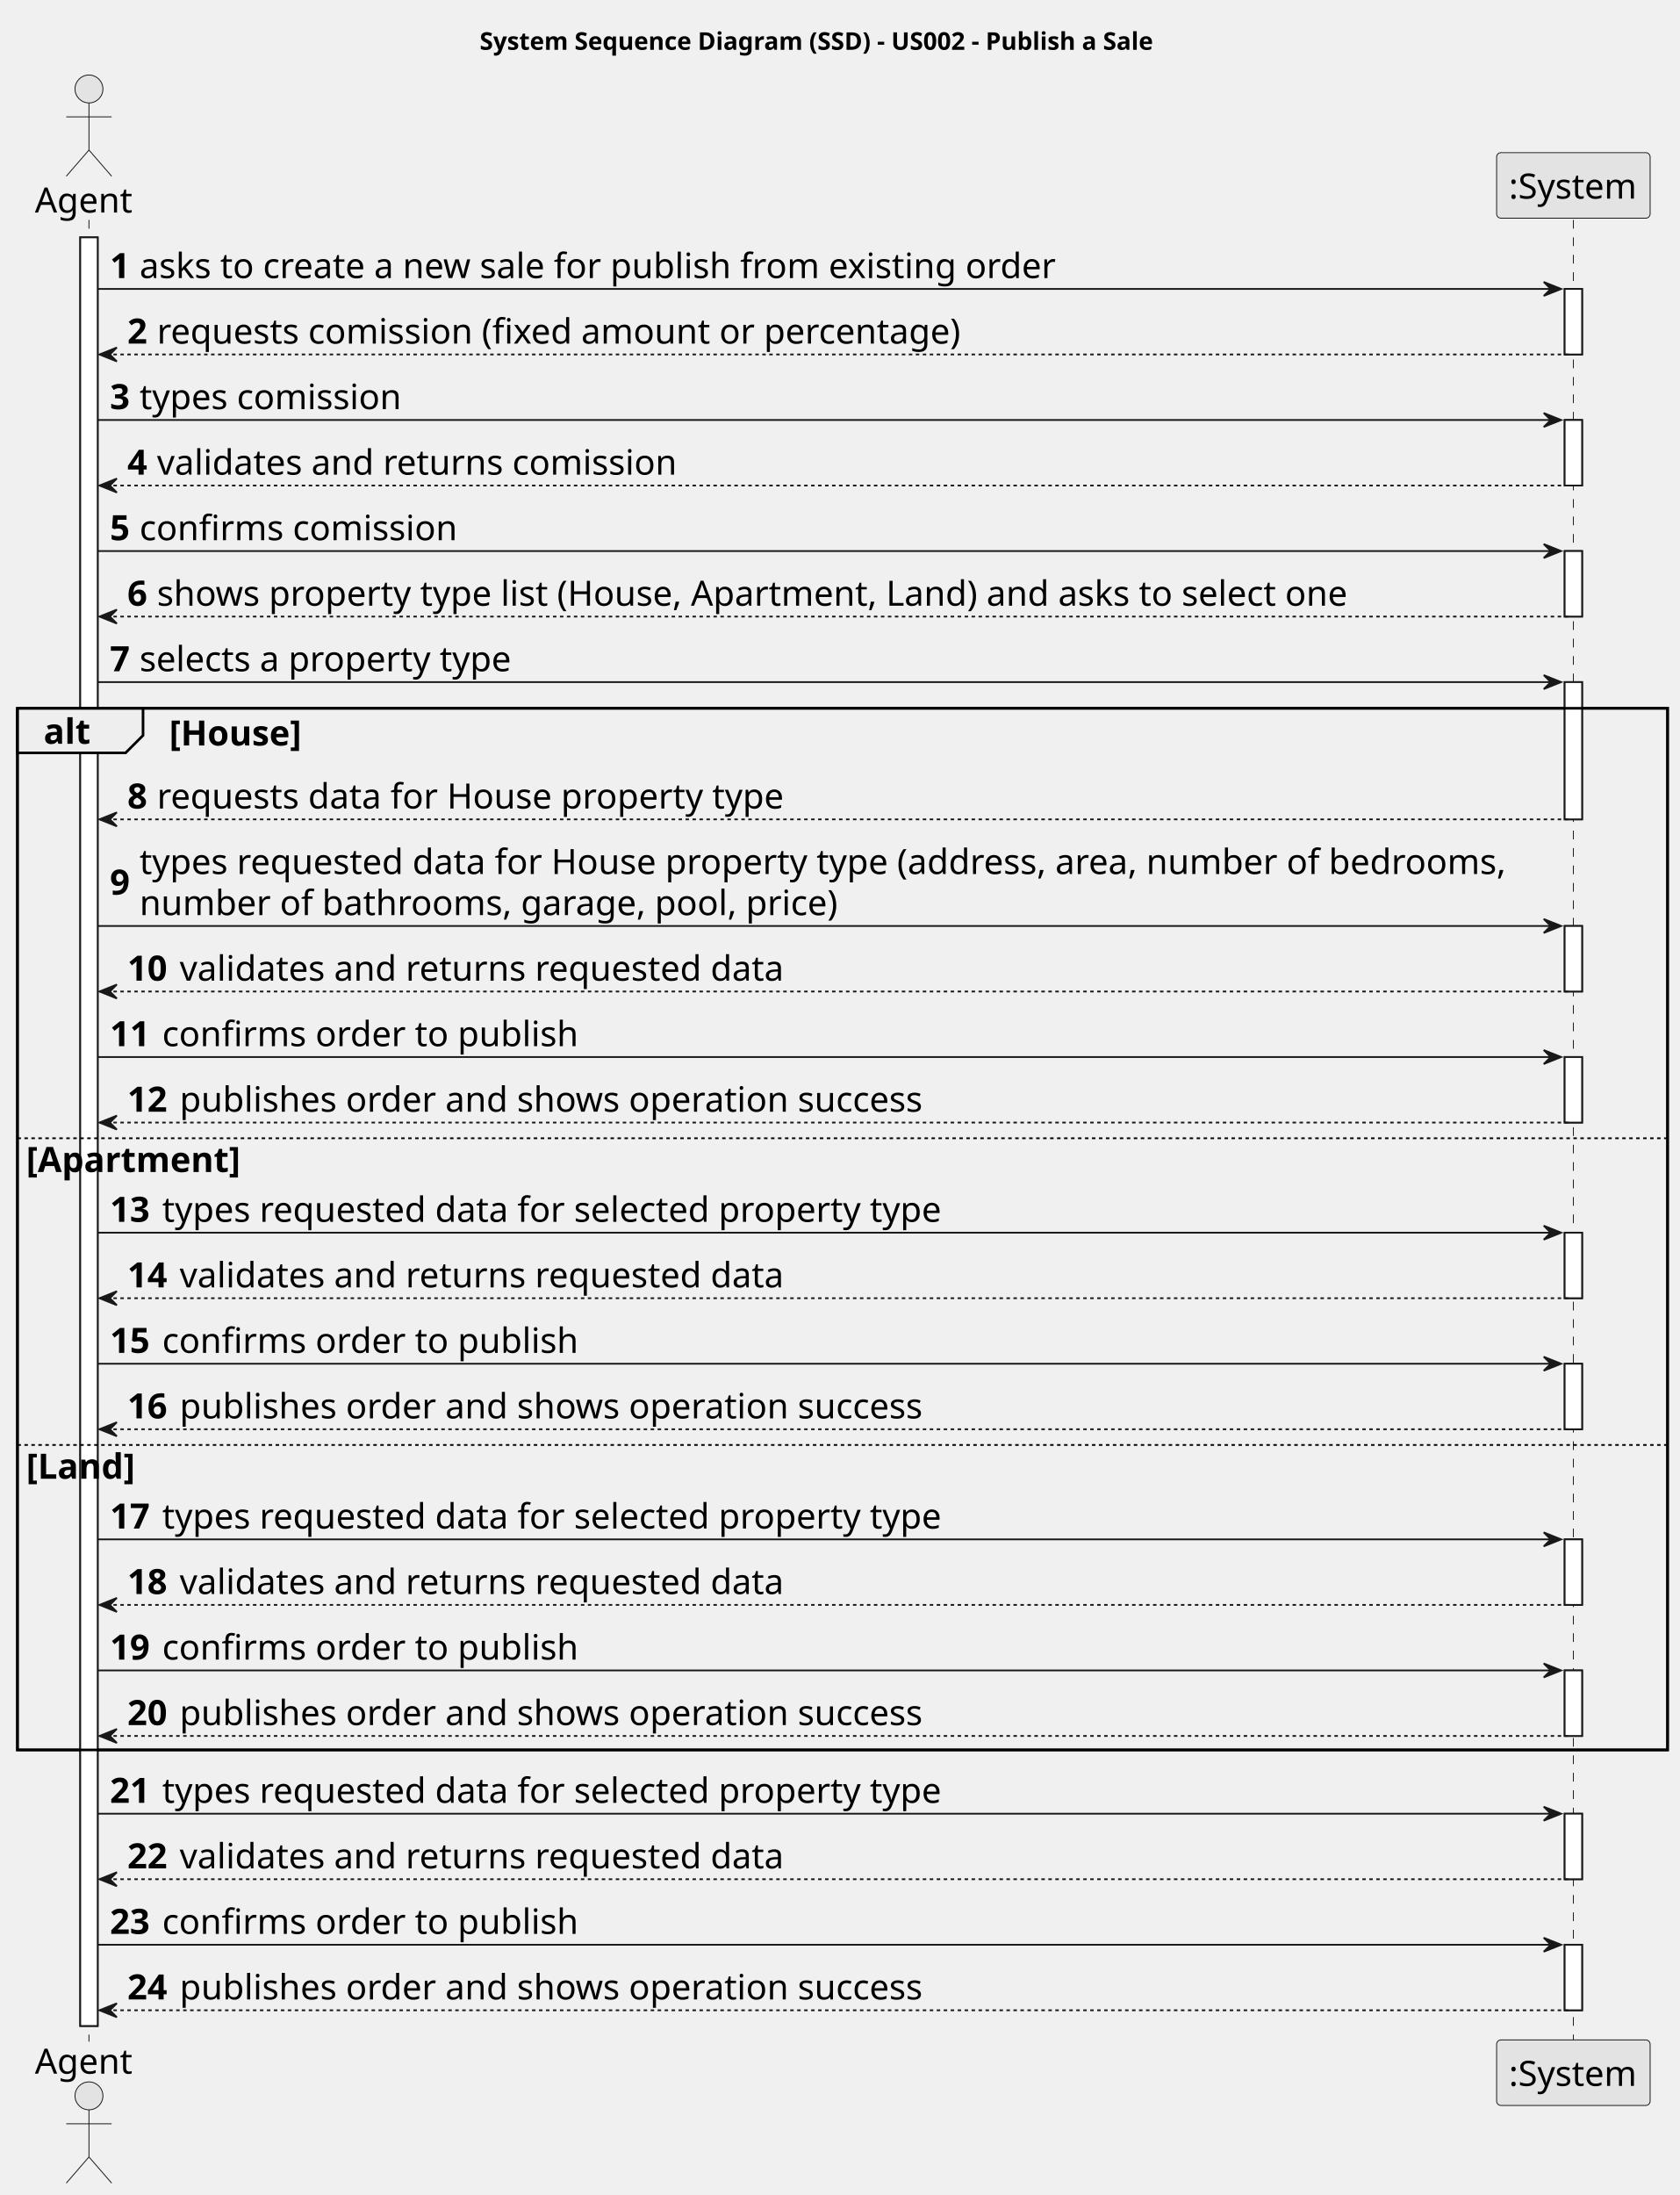
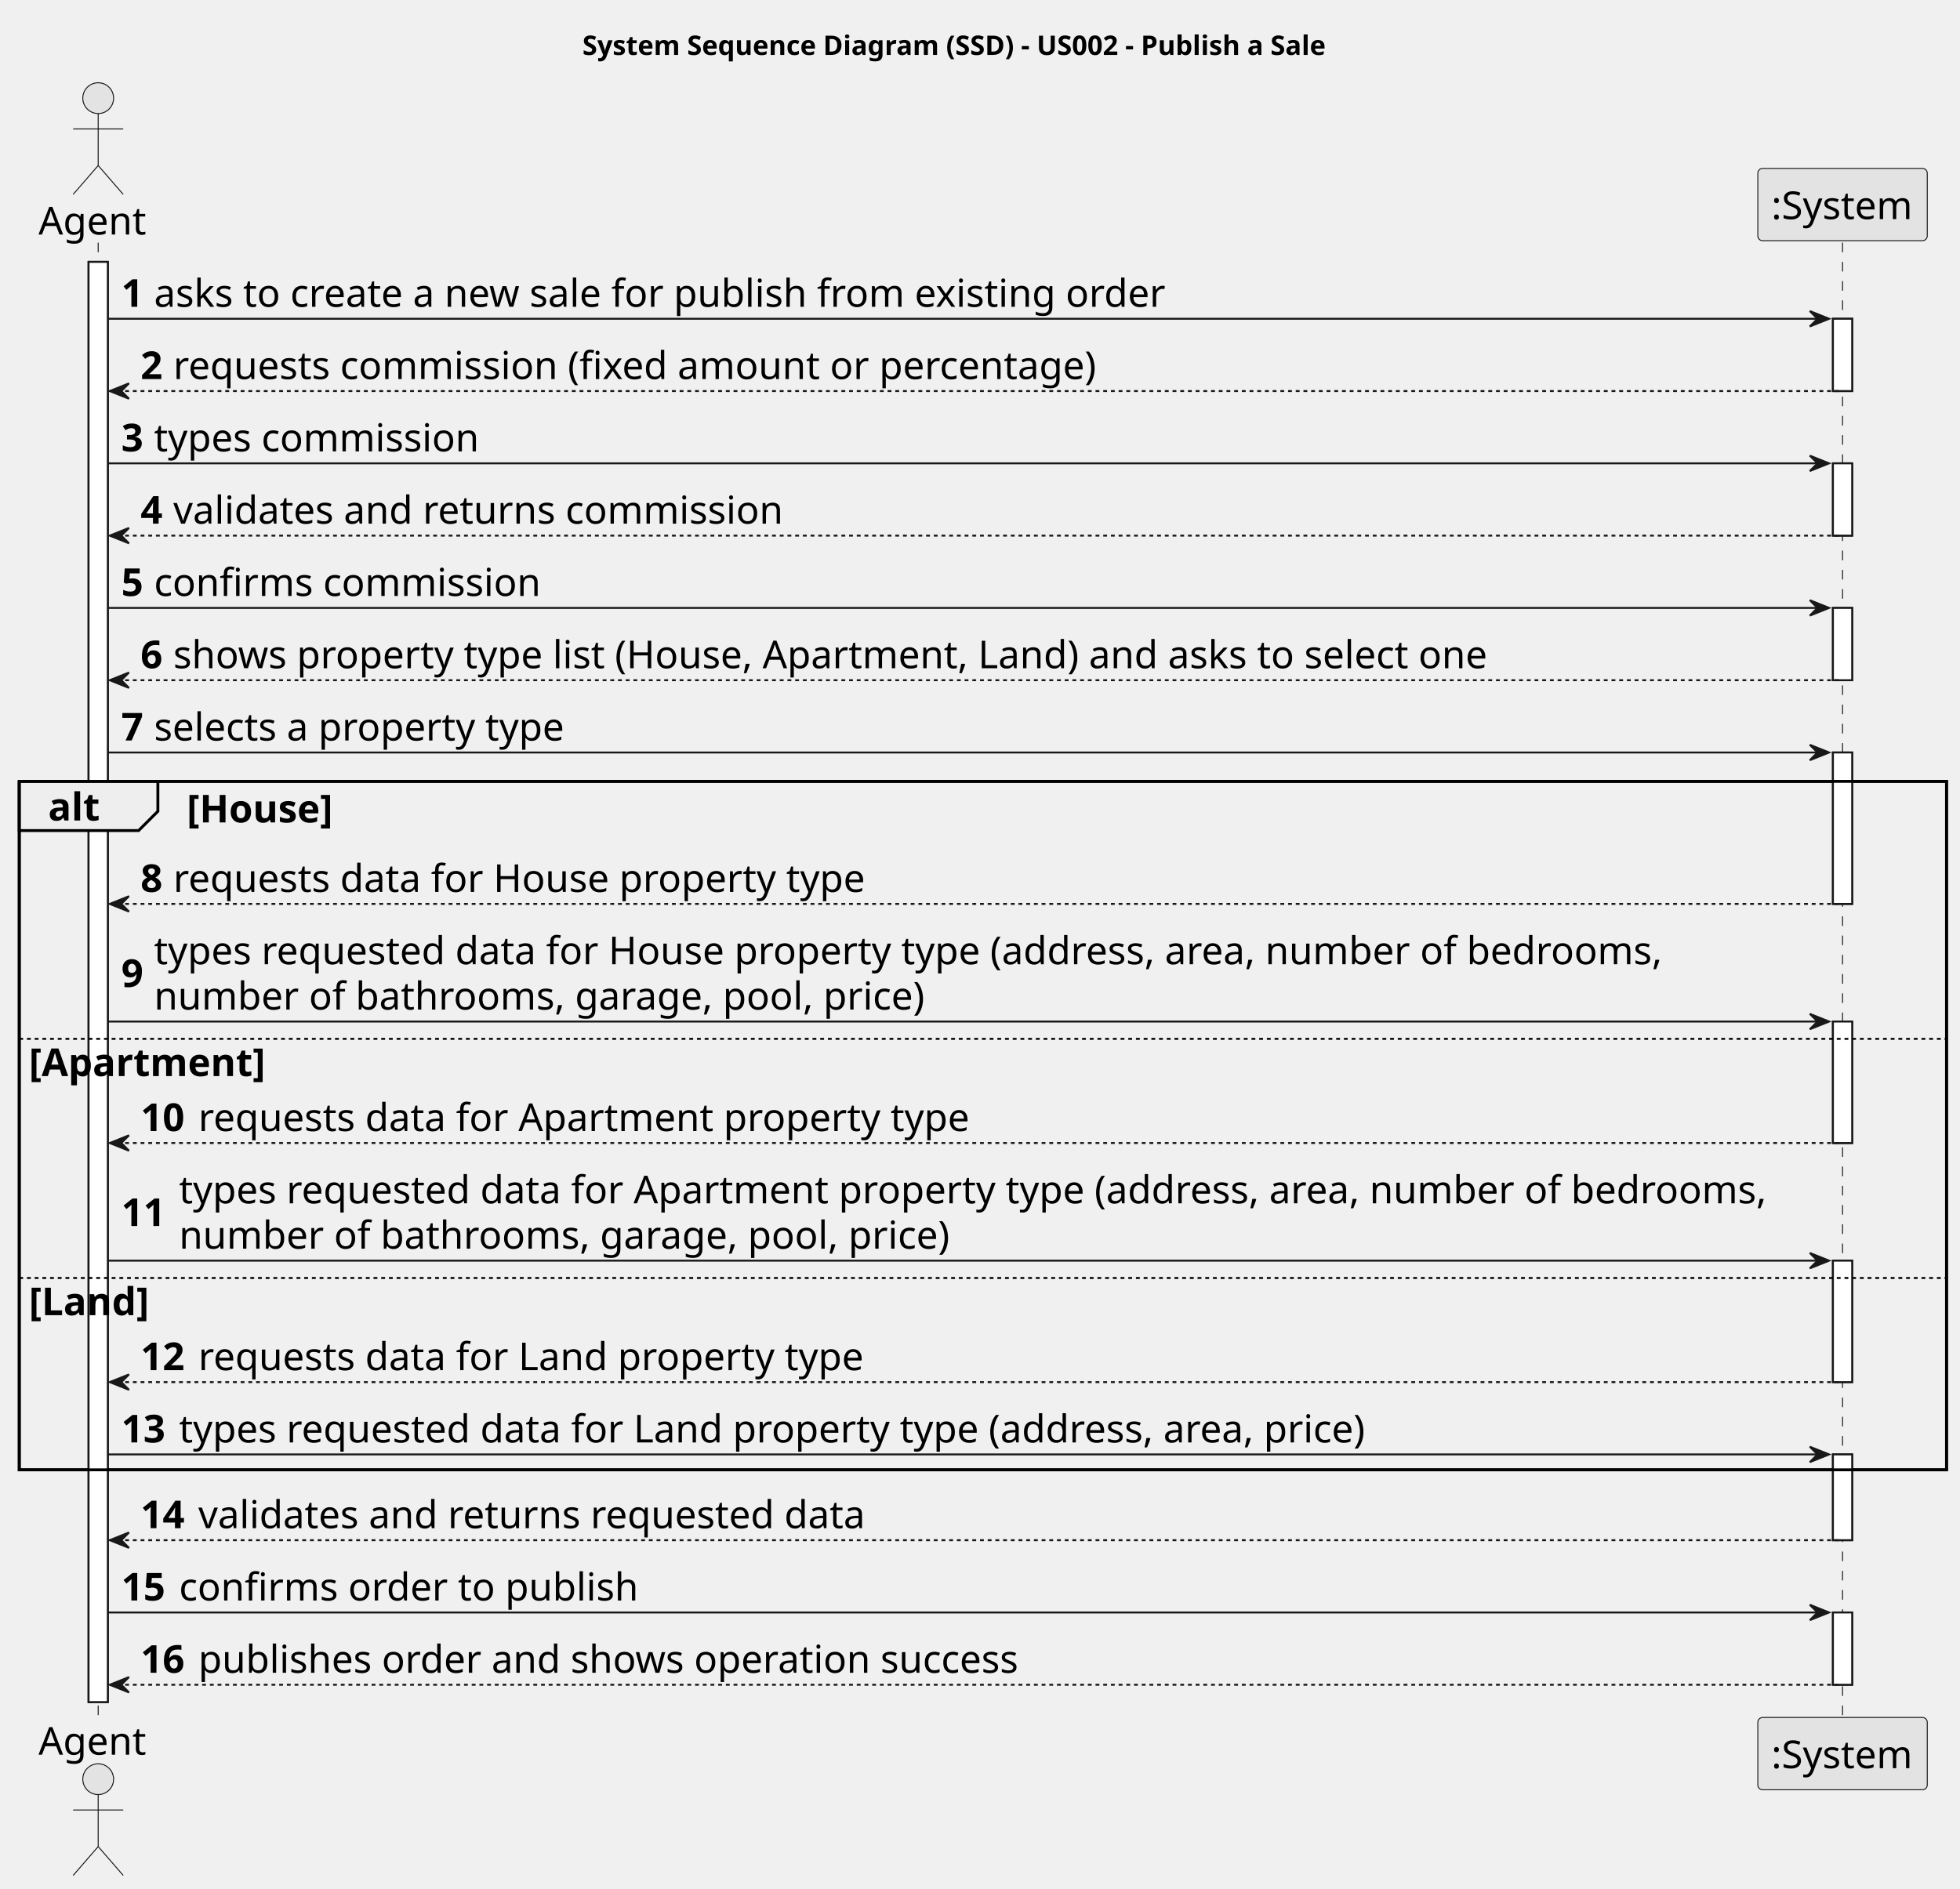
- <svg xmlns="http://www.w3.org/2000/svg" contentStyleType="text/css" height="1258px" preserveAspectRatio="none" style="width:963px;height:1258px;background:#FFFFFF;" version="1.1" viewBox="0 0 963 1258" width="963px" zoomAndPan="magnify">
+ <svg xmlns="http://www.w3.org/2000/svg" contentStyleType="text/css" height="981px" preserveAspectRatio="none" style="width:1018px;height:981px;background:#FFFFFF;" version="1.1" viewBox="0 0 1018 981" width="1018px" zoomAndPan="magnify">
  <defs />
  <g>
-     <text fill="#000000" font-family="sans-serif" font-size="14" font-weight="bold" lengthAdjust="spacing" textLength="415" x="275" y="28.535">System Sequence Diagram (SSD) - US002 - Publish a Sale</text>
-     <rect fill="#FFFFFF" height="1025.086" style="stroke:#181818;stroke-width:1.0;" width="10" x="46" y="136.043" />
-     <rect fill="#FFFFFF" height="37.555" style="stroke:#181818;stroke-width:1.0;" width="10" x="897" y="165.598" />
-     <rect fill="#FFFFFF" height="37.555" style="stroke:#181818;stroke-width:1.0;" width="10" x="897" y="240.707" />
-     <rect fill="#FFFFFF" height="37.555" style="stroke:#181818;stroke-width:1.0;" width="10" x="897" y="315.816" />
-     <rect fill="#FFFFFF" height="78.664" style="stroke:#181818;stroke-width:1.0;" width="10" x="897" y="390.926" />
-     <rect fill="#FFFFFF" height="37.555" style="stroke:#181818;stroke-width:1.0;" width="10" x="897" y="530.699" />
-     <rect fill="#FFFFFF" height="37.555" style="stroke:#181818;stroke-width:1.0;" width="10" x="897" y="605.809" />
-     <rect fill="#FFFFFF" height="37.555" style="stroke:#181818;stroke-width:1.0;" width="10" x="897" y="706.473" />
-     <rect fill="#FFFFFF" height="37.555" style="stroke:#181818;stroke-width:1.0;" width="10" x="897" y="781.582" />
-     <rect fill="#FFFFFF" height="37.555" style="stroke:#181818;stroke-width:1.0;" width="10" x="897" y="882.246" />
-     <rect fill="#FFFFFF" height="37.555" style="stroke:#181818;stroke-width:1.0;" width="10" x="897" y="957.356" />
-     <rect fill="#FFFFFF" height="37.555" style="stroke:#181818;stroke-width:1.0;" width="10" x="897" y="1039.465" />
-     <rect fill="#FFFFFF" height="37.555" style="stroke:#181818;stroke-width:1.0;" width="10" x="897" y="1114.574" />
-     <rect fill="none" height="596.984" style="stroke:#000000;stroke-width:1.5;" width="946" x="10" y="405.926" />
-     <line style="stroke:#181818;stroke-width:0.5;stroke-dasharray:5.0,5.0;" x1="51" x2="51" y1="126.043" y2="1170.129" />
-     <line style="stroke:#181818;stroke-width:0.5;stroke-dasharray:5.0,5.0;" x1="902" x2="902" y1="126.043" y2="1170.129" />
+     <text fill="#000000" font-family="sans-serif" font-size="14" font-weight="bold" lengthAdjust="spacing" textLength="415" x="302.5" y="28.535">System Sequence Diagram (SSD) - US002 - Publish a Sale</text>
+     <rect fill="#FFFFFF" height="748.203" style="stroke:#181818;stroke-width:1.0;" width="10" x="46" y="136.043" />
+     <rect fill="#FFFFFF" height="37.555" style="stroke:#181818;stroke-width:1.0;" width="10" x="952" y="165.598" />
+     <rect fill="#FFFFFF" height="37.555" style="stroke:#181818;stroke-width:1.0;" width="10" x="952" y="240.707" />
+     <rect fill="#FFFFFF" height="37.555" style="stroke:#181818;stroke-width:1.0;" width="10" x="952" y="315.816" />
+     <rect fill="#FFFFFF" height="78.664" style="stroke:#181818;stroke-width:1.0;" width="10" x="952" y="390.926" />
+     <rect fill="#FFFFFF" height="63.109" style="stroke:#181818;stroke-width:1.0;" width="10" x="952" y="530.699" />
+     <rect fill="#FFFFFF" height="63.109" style="stroke:#181818;stroke-width:1.0;" width="10" x="952" y="654.918" />
+     <rect fill="#FFFFFF" height="44.555" style="stroke:#181818;stroke-width:1.0;" width="10" x="952" y="755.582" />
+     <rect fill="#FFFFFF" height="37.555" style="stroke:#181818;stroke-width:1.0;" width="10" x="952" y="837.691" />
+     <rect fill="none" height="357.656" style="stroke:#000000;stroke-width:1.5;" width="1001" x="10" y="405.926" />
+     <line style="stroke:#181818;stroke-width:0.5;stroke-dasharray:5.0,5.0;" x1="51" x2="51" y1="126.043" y2="893.246" />
+     <line style="stroke:#181818;stroke-width:0.5;stroke-dasharray:5.0,5.0;" x1="957" x2="957" y1="126.043" y2="893.246" />
    <text fill="#000000" font-family="sans-serif" font-size="20" lengthAdjust="spacing" textLength="56" x="20" y="121.824">Agent</text>
    <ellipse cx="51" cy="50.988" fill="#E3E3E3" rx="8" ry="8" style="stroke:#181818;stroke-width:0.5;" />
    <path d="M51,58.988 L51,85.988 M38,66.988 L64,66.988 M51,85.988 L38,100.988 M51,85.988 L64,100.988 " fill="none" style="stroke:#181818;stroke-width:0.5;" />
-     <text fill="#000000" font-family="sans-serif" font-size="20" lengthAdjust="spacing" textLength="56" x="20" y="1188.465">Agent</text>
-     <ellipse cx="51" cy="1201.184" fill="#E3E3E3" rx="8" ry="8" style="stroke:#181818;stroke-width:0.5;" />
-     <path d="M51,1209.184 L51,1236.184 M38,1217.184 L64,1217.184 M51,1236.184 L38,1251.184 M51,1236.184 L64,1251.184 " fill="none" style="stroke:#181818;stroke-width:0.5;" />
-     <rect fill="#E3E3E3" height="37.555" rx="2.5" ry="2.5" style="stroke:#181818;stroke-width:0.5;" width="88" x="858" y="87.488" />
-     <text fill="#000000" font-family="sans-serif" font-size="20" lengthAdjust="spacing" textLength="74" x="865" y="113.824">:System</text>
-     <rect fill="#E3E3E3" height="37.555" rx="2.5" ry="2.5" style="stroke:#181818;stroke-width:0.5;" width="88" x="858" y="1169.129" />
-     <text fill="#000000" font-family="sans-serif" font-size="20" lengthAdjust="spacing" textLength="74" x="865" y="1195.465">:System</text>
-     <rect fill="#FFFFFF" height="1025.086" style="stroke:#181818;stroke-width:1.0;" width="10" x="46" y="136.043" />
-     <rect fill="#FFFFFF" height="37.555" style="stroke:#181818;stroke-width:1.0;" width="10" x="897" y="165.598" />
-     <rect fill="#FFFFFF" height="37.555" style="stroke:#181818;stroke-width:1.0;" width="10" x="897" y="240.707" />
-     <rect fill="#FFFFFF" height="37.555" style="stroke:#181818;stroke-width:1.0;" width="10" x="897" y="315.816" />
-     <rect fill="#FFFFFF" height="78.664" style="stroke:#181818;stroke-width:1.0;" width="10" x="897" y="390.926" />
-     <rect fill="#FFFFFF" height="37.555" style="stroke:#181818;stroke-width:1.0;" width="10" x="897" y="530.699" />
-     <rect fill="#FFFFFF" height="37.555" style="stroke:#181818;stroke-width:1.0;" width="10" x="897" y="605.809" />
-     <rect fill="#FFFFFF" height="37.555" style="stroke:#181818;stroke-width:1.0;" width="10" x="897" y="706.473" />
-     <rect fill="#FFFFFF" height="37.555" style="stroke:#181818;stroke-width:1.0;" width="10" x="897" y="781.582" />
-     <rect fill="#FFFFFF" height="37.555" style="stroke:#181818;stroke-width:1.0;" width="10" x="897" y="882.246" />
-     <rect fill="#FFFFFF" height="37.555" style="stroke:#181818;stroke-width:1.0;" width="10" x="897" y="957.356" />
-     <rect fill="#FFFFFF" height="37.555" style="stroke:#181818;stroke-width:1.0;" width="10" x="897" y="1039.465" />
-     <rect fill="#FFFFFF" height="37.555" style="stroke:#181818;stroke-width:1.0;" width="10" x="897" y="1114.574" />
-     <polygon fill="#181818" points="885,161.598,895,165.598,885,169.598,889,165.598" style="stroke:#181818;stroke-width:1.0;" />
-     <line style="stroke:#181818;stroke-width:1.0;" x1="56" x2="891" y1="165.598" y2="165.598" />
+     <text fill="#000000" font-family="sans-serif" font-size="20" lengthAdjust="spacing" textLength="56" x="20" y="911.582">Agent</text>
+     <ellipse cx="51" cy="924.301" fill="#E3E3E3" rx="8" ry="8" style="stroke:#181818;stroke-width:0.5;" />
+     <path d="M51,932.301 L51,959.301 M38,940.301 L64,940.301 M51,959.301 L38,974.301 M51,959.301 L64,974.301 " fill="none" style="stroke:#181818;stroke-width:0.5;" />
+     <rect fill="#E3E3E3" height="37.555" rx="2.5" ry="2.5" style="stroke:#181818;stroke-width:0.5;" width="88" x="913" y="87.488" />
+     <text fill="#000000" font-family="sans-serif" font-size="20" lengthAdjust="spacing" textLength="74" x="920" y="113.824">:System</text>
+     <rect fill="#E3E3E3" height="37.555" rx="2.5" ry="2.5" style="stroke:#181818;stroke-width:0.5;" width="88" x="913" y="892.246" />
+     <text fill="#000000" font-family="sans-serif" font-size="20" lengthAdjust="spacing" textLength="74" x="920" y="918.582">:System</text>
+     <rect fill="#FFFFFF" height="748.203" style="stroke:#181818;stroke-width:1.0;" width="10" x="46" y="136.043" />
+     <rect fill="#FFFFFF" height="37.555" style="stroke:#181818;stroke-width:1.0;" width="10" x="952" y="165.598" />
+     <rect fill="#FFFFFF" height="37.555" style="stroke:#181818;stroke-width:1.0;" width="10" x="952" y="240.707" />
+     <rect fill="#FFFFFF" height="37.555" style="stroke:#181818;stroke-width:1.0;" width="10" x="952" y="315.816" />
+     <rect fill="#FFFFFF" height="78.664" style="stroke:#181818;stroke-width:1.0;" width="10" x="952" y="390.926" />
+     <rect fill="#FFFFFF" height="63.109" style="stroke:#181818;stroke-width:1.0;" width="10" x="952" y="530.699" />
+     <rect fill="#FFFFFF" height="63.109" style="stroke:#181818;stroke-width:1.0;" width="10" x="952" y="654.918" />
+     <rect fill="#FFFFFF" height="44.555" style="stroke:#181818;stroke-width:1.0;" width="10" x="952" y="755.582" />
+     <rect fill="#FFFFFF" height="37.555" style="stroke:#181818;stroke-width:1.0;" width="10" x="952" y="837.691" />
+     <polygon fill="#181818" points="940,161.598,950,165.598,940,169.598,944,165.598" style="stroke:#181818;stroke-width:1.0;" />
+     <line style="stroke:#181818;stroke-width:1.0;" x1="56" x2="946" y1="165.598" y2="165.598" />
    <text fill="#000000" font-family="sans-serif" font-size="20" font-weight="bold" lengthAdjust="spacing" textLength="13" x="63" y="159.379">1</text>
    <text fill="#000000" font-family="sans-serif" font-size="20" lengthAdjust="spacing" textLength="540" x="80" y="159.379">asks to create a new sale for publish from existing order</text>
    <polygon fill="#181818" points="67,199.152,57,203.152,67,207.152,63,203.152" style="stroke:#181818;stroke-width:1.0;" />
-     <line style="stroke:#181818;stroke-width:1.0;stroke-dasharray:2.0,2.0;" x1="61" x2="901" y1="203.152" y2="203.152" />
+     <line style="stroke:#181818;stroke-width:1.0;stroke-dasharray:2.0,2.0;" x1="61" x2="956" y1="203.152" y2="203.152" />
    <text fill="#000000" font-family="sans-serif" font-size="20" font-weight="bold" lengthAdjust="spacing" textLength="13" x="73" y="196.934">2</text>
-     <text fill="#000000" font-family="sans-serif" font-size="20" lengthAdjust="spacing" textLength="490" x="90" y="196.934">requests comission (fixed amount or percentage)</text>
-     <polygon fill="#181818" points="885,236.707,895,240.707,885,244.707,889,240.707" style="stroke:#181818;stroke-width:1.0;" />
-     <line style="stroke:#181818;stroke-width:1.0;" x1="56" x2="891" y1="240.707" y2="240.707" />
+     <text fill="#000000" font-family="sans-serif" font-size="20" lengthAdjust="spacing" textLength="490" x="90" y="196.934">requests commission (fixed amount or percentage)</text>
+     <polygon fill="#181818" points="940,236.707,950,240.707,940,244.707,944,240.707" style="stroke:#181818;stroke-width:1.0;" />
+     <line style="stroke:#181818;stroke-width:1.0;" x1="56" x2="946" y1="240.707" y2="240.707" />
    <text fill="#000000" font-family="sans-serif" font-size="20" font-weight="bold" lengthAdjust="spacing" textLength="13" x="63" y="234.488">3</text>
-     <text fill="#000000" font-family="sans-serif" font-size="20" lengthAdjust="spacing" textLength="173" x="80" y="234.488">types comission</text>
+     <text fill="#000000" font-family="sans-serif" font-size="20" lengthAdjust="spacing" textLength="173" x="80" y="234.488">types commission</text>
    <polygon fill="#181818" points="67,274.262,57,278.262,67,282.262,63,278.262" style="stroke:#181818;stroke-width:1.0;" />
-     <line style="stroke:#181818;stroke-width:1.0;stroke-dasharray:2.0,2.0;" x1="61" x2="901" y1="278.262" y2="278.262" />
+     <line style="stroke:#181818;stroke-width:1.0;stroke-dasharray:2.0,2.0;" x1="61" x2="956" y1="278.262" y2="278.262" />
    <text fill="#000000" font-family="sans-serif" font-size="20" font-weight="bold" lengthAdjust="spacing" textLength="13" x="73" y="272.043">4</text>
-     <text fill="#000000" font-family="sans-serif" font-size="20" lengthAdjust="spacing" textLength="323" x="90" y="272.043">validates and returns comission</text>
-     <polygon fill="#181818" points="885,311.816,895,315.816,885,319.816,889,315.816" style="stroke:#181818;stroke-width:1.0;" />
-     <line style="stroke:#181818;stroke-width:1.0;" x1="56" x2="891" y1="315.816" y2="315.816" />
+     <text fill="#000000" font-family="sans-serif" font-size="20" lengthAdjust="spacing" textLength="323" x="90" y="272.043">validates and returns commission</text>
+     <polygon fill="#181818" points="940,311.816,950,315.816,940,319.816,944,315.816" style="stroke:#181818;stroke-width:1.0;" />
+     <line style="stroke:#181818;stroke-width:1.0;" x1="56" x2="946" y1="315.816" y2="315.816" />
    <text fill="#000000" font-family="sans-serif" font-size="20" font-weight="bold" lengthAdjust="spacing" textLength="13" x="63" y="309.598">5</text>
-     <text fill="#000000" font-family="sans-serif" font-size="20" lengthAdjust="spacing" textLength="206" x="80" y="309.598">confirms comission</text>
+     <text fill="#000000" font-family="sans-serif" font-size="20" lengthAdjust="spacing" textLength="206" x="80" y="309.598">confirms commission</text>
    <polygon fill="#181818" points="67,349.371,57,353.371,67,357.371,63,353.371" style="stroke:#181818;stroke-width:1.0;" />
-     <line style="stroke:#181818;stroke-width:1.0;stroke-dasharray:2.0,2.0;" x1="61" x2="901" y1="353.371" y2="353.371" />
+     <line style="stroke:#181818;stroke-width:1.0;stroke-dasharray:2.0,2.0;" x1="61" x2="956" y1="353.371" y2="353.371" />
    <text fill="#000000" font-family="sans-serif" font-size="20" font-weight="bold" lengthAdjust="spacing" textLength="13" x="73" y="347.152">6</text>
    <text fill="#000000" font-family="sans-serif" font-size="20" lengthAdjust="spacing" textLength="700" x="90" y="347.152">shows property type list (House, Apartment, Land) and asks to select one</text>
-     <polygon fill="#181818" points="885,386.926,895,390.926,885,394.926,889,390.926" style="stroke:#181818;stroke-width:1.0;" />
-     <line style="stroke:#181818;stroke-width:1.0;" x1="56" x2="891" y1="390.926" y2="390.926" />
+     <polygon fill="#181818" points="940,386.926,950,390.926,940,394.926,944,390.926" style="stroke:#181818;stroke-width:1.0;" />
+     <line style="stroke:#181818;stroke-width:1.0;" x1="56" x2="946" y1="390.926" y2="390.926" />
    <text fill="#000000" font-family="sans-serif" font-size="20" font-weight="bold" lengthAdjust="spacing" textLength="13" x="63" y="384.707">7</text>
    <text fill="#000000" font-family="sans-serif" font-size="20" lengthAdjust="spacing" textLength="217" x="80" y="384.707">selects a property type</text>
    <path d="M10,405.926 L82,405.926 L82,421.481 L72,431.481 L10,431.481 L10,405.926 " fill="#EEEEEE" style="stroke:#000000;stroke-width:1.5;" />
-     <rect fill="none" height="596.984" style="stroke:#000000;stroke-width:1.5;" width="946" x="10" y="405.926" />
+     <rect fill="none" height="357.656" style="stroke:#000000;stroke-width:1.5;" width="1001" x="10" y="405.926" />
    <text fill="#000000" font-family="sans-serif" font-size="20" font-weight="bold" lengthAdjust="spacing" textLength="27" x="25" y="426.262">alt</text>
    <text fill="#000000" font-family="sans-serif" font-size="20" font-weight="bold" lengthAdjust="spacing" textLength="79" x="97" y="427.262">[House]</text>
    <polygon fill="#181818" points="67,465.59,57,469.59,67,473.59,63,469.59" style="stroke:#181818;stroke-width:1.0;" />
-     <line style="stroke:#181818;stroke-width:1.0;stroke-dasharray:2.0,2.0;" x1="61" x2="901" y1="469.59" y2="469.59" />
+     <line style="stroke:#181818;stroke-width:1.0;stroke-dasharray:2.0,2.0;" x1="61" x2="956" y1="469.59" y2="469.59" />
    <text fill="#000000" font-family="sans-serif" font-size="20" font-weight="bold" lengthAdjust="spacing" textLength="13" x="73" y="463.371">8</text>
    <text fill="#000000" font-family="sans-serif" font-size="20" lengthAdjust="spacing" textLength="364" x="90" y="463.371">requests data for House property type</text>
-     <polygon fill="#181818" points="885,526.699,895,530.699,885,534.699,889,530.699" style="stroke:#181818;stroke-width:1.0;" />
-     <line style="stroke:#181818;stroke-width:1.0;" x1="56" x2="891" y1="530.699" y2="530.699" />
+     <polygon fill="#181818" points="940,526.699,950,530.699,940,534.699,944,530.699" style="stroke:#181818;stroke-width:1.0;" />
+     <line style="stroke:#181818;stroke-width:1.0;" x1="56" x2="946" y1="530.699" y2="530.699" />
    <text fill="#000000" font-family="sans-serif" font-size="20" font-weight="bold" lengthAdjust="spacing" textLength="13" x="63" y="512.703">9</text>
    <text fill="#000000" font-family="sans-serif" font-size="20" lengthAdjust="spacing" textLength="799" x="80" y="500.926">types requested data for House property type (address, area, number of bedrooms,</text>
    <text fill="#000000" font-family="sans-serif" font-size="20" lengthAdjust="spacing" textLength="409" x="80" y="524.481">number of bathrooms, garage, pool, price)</text>
-     <polygon fill="#181818" points="67,564.254,57,568.254,67,572.254,63,568.254" style="stroke:#181818;stroke-width:1.0;" />
-     <line style="stroke:#181818;stroke-width:1.0;stroke-dasharray:2.0,2.0;" x1="61" x2="901" y1="568.254" y2="568.254" />
-     <text fill="#000000" font-family="sans-serif" font-size="20" font-weight="bold" lengthAdjust="spacing" textLength="26" x="73" y="562.035">10</text>
-     <text fill="#000000" font-family="sans-serif" font-size="20" lengthAdjust="spacing" textLength="351" x="103" y="562.035">validates and returns requested data</text>
-     <polygon fill="#181818" points="885,601.809,895,605.809,885,609.809,889,605.809" style="stroke:#181818;stroke-width:1.0;" />
-     <line style="stroke:#181818;stroke-width:1.0;" x1="56" x2="891" y1="605.809" y2="605.809" />
-     <text fill="#000000" font-family="sans-serif" font-size="20" font-weight="bold" lengthAdjust="spacing" textLength="26" x="63" y="599.59">11</text>
-     <text fill="#000000" font-family="sans-serif" font-size="20" lengthAdjust="spacing" textLength="245" x="93" y="599.59">confirms order to publish</text>
-     <polygon fill="#181818" points="67,639.363,57,643.363,67,647.363,63,643.363" style="stroke:#181818;stroke-width:1.0;" />
-     <line style="stroke:#181818;stroke-width:1.0;stroke-dasharray:2.0,2.0;" x1="61" x2="901" y1="643.363" y2="643.363" />
-     <text fill="#000000" font-family="sans-serif" font-size="20" font-weight="bold" lengthAdjust="spacing" textLength="26" x="73" y="637.144">12</text>
-     <text fill="#000000" font-family="sans-serif" font-size="20" lengthAdjust="spacing" textLength="435" x="103" y="637.144">publishes order and shows operation success</text>
-     <line style="stroke:#000000;stroke-width:1.0;stroke-dasharray:2.0,2.0;" x1="10" x2="956" y1="652.363" y2="652.363" />
-     <text fill="#000000" font-family="sans-serif" font-size="20" font-weight="bold" lengthAdjust="spacing" textLength="123" x="15" y="671.699">[Apartment]</text>
-     <polygon fill="#181818" points="885,702.473,895,706.473,885,710.473,889,706.473" style="stroke:#181818;stroke-width:1.0;" />
-     <line style="stroke:#181818;stroke-width:1.0;" x1="56" x2="891" y1="706.473" y2="706.473" />
-     <text fill="#000000" font-family="sans-serif" font-size="20" font-weight="bold" lengthAdjust="spacing" textLength="26" x="63" y="700.254">13</text>
-     <text fill="#000000" font-family="sans-serif" font-size="20" lengthAdjust="spacing" textLength="454" x="93" y="700.254">types requested data for selected property type</text>
-     <polygon fill="#181818" points="67,740.027,57,744.027,67,748.027,63,744.027" style="stroke:#181818;stroke-width:1.0;" />
-     <line style="stroke:#181818;stroke-width:1.0;stroke-dasharray:2.0,2.0;" x1="61" x2="901" y1="744.027" y2="744.027" />
-     <text fill="#000000" font-family="sans-serif" font-size="20" font-weight="bold" lengthAdjust="spacing" textLength="26" x="73" y="737.809">14</text>
-     <text fill="#000000" font-family="sans-serif" font-size="20" lengthAdjust="spacing" textLength="351" x="103" y="737.809">validates and returns requested data</text>
-     <polygon fill="#181818" points="885,777.582,895,781.582,885,785.582,889,781.582" style="stroke:#181818;stroke-width:1.0;" />
-     <line style="stroke:#181818;stroke-width:1.0;" x1="56" x2="891" y1="781.582" y2="781.582" />
-     <text fill="#000000" font-family="sans-serif" font-size="20" font-weight="bold" lengthAdjust="spacing" textLength="26" x="63" y="775.363">15</text>
-     <text fill="#000000" font-family="sans-serif" font-size="20" lengthAdjust="spacing" textLength="245" x="93" y="775.363">confirms order to publish</text>
-     <polygon fill="#181818" points="67,815.137,57,819.137,67,823.137,63,819.137" style="stroke:#181818;stroke-width:1.0;" />
-     <line style="stroke:#181818;stroke-width:1.0;stroke-dasharray:2.0,2.0;" x1="61" x2="901" y1="819.137" y2="819.137" />
-     <text fill="#000000" font-family="sans-serif" font-size="20" font-weight="bold" lengthAdjust="spacing" textLength="26" x="73" y="812.918">16</text>
-     <text fill="#000000" font-family="sans-serif" font-size="20" lengthAdjust="spacing" textLength="435" x="103" y="812.918">publishes order and shows operation success</text>
-     <line style="stroke:#000000;stroke-width:1.0;stroke-dasharray:2.0,2.0;" x1="10" x2="956" y1="828.137" y2="828.137" />
-     <text fill="#000000" font-family="sans-serif" font-size="20" font-weight="bold" lengthAdjust="spacing" textLength="64" x="15" y="847.473">[Land]</text>
-     <polygon fill="#181818" points="885,878.246,895,882.246,885,886.246,889,882.246" style="stroke:#181818;stroke-width:1.0;" />
-     <line style="stroke:#181818;stroke-width:1.0;" x1="56" x2="891" y1="882.246" y2="882.246" />
-     <text fill="#000000" font-family="sans-serif" font-size="20" font-weight="bold" lengthAdjust="spacing" textLength="26" x="63" y="876.027">17</text>
-     <text fill="#000000" font-family="sans-serif" font-size="20" lengthAdjust="spacing" textLength="454" x="93" y="876.027">types requested data for selected property type</text>
-     <polygon fill="#181818" points="67,915.801,57,919.801,67,923.801,63,919.801" style="stroke:#181818;stroke-width:1.0;" />
-     <line style="stroke:#181818;stroke-width:1.0;stroke-dasharray:2.0,2.0;" x1="61" x2="901" y1="919.801" y2="919.801" />
-     <text fill="#000000" font-family="sans-serif" font-size="20" font-weight="bold" lengthAdjust="spacing" textLength="26" x="73" y="913.582">18</text>
-     <text fill="#000000" font-family="sans-serif" font-size="20" lengthAdjust="spacing" textLength="351" x="103" y="913.582">validates and returns requested data</text>
-     <polygon fill="#181818" points="885,953.356,895,957.356,885,961.356,889,957.356" style="stroke:#181818;stroke-width:1.0;" />
-     <line style="stroke:#181818;stroke-width:1.0;" x1="56" x2="891" y1="957.356" y2="957.356" />
-     <text fill="#000000" font-family="sans-serif" font-size="20" font-weight="bold" lengthAdjust="spacing" textLength="26" x="63" y="951.137">19</text>
-     <text fill="#000000" font-family="sans-serif" font-size="20" lengthAdjust="spacing" textLength="245" x="93" y="951.137">confirms order to publish</text>
-     <polygon fill="#181818" points="67,990.91,57,994.91,67,998.91,63,994.91" style="stroke:#181818;stroke-width:1.0;" />
-     <line style="stroke:#181818;stroke-width:1.0;stroke-dasharray:2.0,2.0;" x1="61" x2="901" y1="994.91" y2="994.91" />
-     <text fill="#000000" font-family="sans-serif" font-size="20" font-weight="bold" lengthAdjust="spacing" textLength="26" x="73" y="988.691">20</text>
-     <text fill="#000000" font-family="sans-serif" font-size="20" lengthAdjust="spacing" textLength="435" x="103" y="988.691">publishes order and shows operation success</text>
-     <polygon fill="#181818" points="885,1035.465,895,1039.465,885,1043.465,889,1039.465" style="stroke:#181818;stroke-width:1.0;" />
-     <line style="stroke:#181818;stroke-width:1.0;" x1="56" x2="891" y1="1039.465" y2="1039.465" />
-     <text fill="#000000" font-family="sans-serif" font-size="20" font-weight="bold" lengthAdjust="spacing" textLength="26" x="63" y="1033.246">21</text>
-     <text fill="#000000" font-family="sans-serif" font-size="20" lengthAdjust="spacing" textLength="454" x="93" y="1033.246">types requested data for selected property type</text>
-     <polygon fill="#181818" points="67,1073.02,57,1077.02,67,1081.02,63,1077.02" style="stroke:#181818;stroke-width:1.0;" />
-     <line style="stroke:#181818;stroke-width:1.0;stroke-dasharray:2.0,2.0;" x1="61" x2="901" y1="1077.02" y2="1077.02" />
-     <text fill="#000000" font-family="sans-serif" font-size="20" font-weight="bold" lengthAdjust="spacing" textLength="26" x="73" y="1070.801">22</text>
-     <text fill="#000000" font-family="sans-serif" font-size="20" lengthAdjust="spacing" textLength="351" x="103" y="1070.801">validates and returns requested data</text>
-     <polygon fill="#181818" points="885,1110.574,895,1114.574,885,1118.574,889,1114.574" style="stroke:#181818;stroke-width:1.0;" />
-     <line style="stroke:#181818;stroke-width:1.0;" x1="56" x2="891" y1="1114.574" y2="1114.574" />
-     <text fill="#000000" font-family="sans-serif" font-size="20" font-weight="bold" lengthAdjust="spacing" textLength="26" x="63" y="1108.355">23</text>
-     <text fill="#000000" font-family="sans-serif" font-size="20" lengthAdjust="spacing" textLength="245" x="93" y="1108.355">confirms order to publish</text>
-     <polygon fill="#181818" points="67,1148.129,57,1152.129,67,1156.129,63,1152.129" style="stroke:#181818;stroke-width:1.0;" />
-     <line style="stroke:#181818;stroke-width:1.0;stroke-dasharray:2.0,2.0;" x1="61" x2="901" y1="1152.129" y2="1152.129" />
-     <text fill="#000000" font-family="sans-serif" font-size="20" font-weight="bold" lengthAdjust="spacing" textLength="26" x="73" y="1145.91">24</text>
-     <text fill="#000000" font-family="sans-serif" font-size="20" lengthAdjust="spacing" textLength="435" x="103" y="1145.91">publishes order and shows operation success</text>
+     <line style="stroke:#000000;stroke-width:1.0;stroke-dasharray:2.0,2.0;" x1="10" x2="1011" y1="539.699" y2="539.699" />
+     <text fill="#000000" font-family="sans-serif" font-size="20" font-weight="bold" lengthAdjust="spacing" textLength="123" x="15" y="559.035">[Apartment]</text>
+     <polygon fill="#181818" points="67,589.809,57,593.809,67,597.809,63,593.809" style="stroke:#181818;stroke-width:1.0;" />
+     <line style="stroke:#181818;stroke-width:1.0;stroke-dasharray:2.0,2.0;" x1="61" x2="956" y1="593.809" y2="593.809" />
+     <text fill="#000000" font-family="sans-serif" font-size="20" font-weight="bold" lengthAdjust="spacing" textLength="26" x="73" y="587.59">10</text>
+     <text fill="#000000" font-family="sans-serif" font-size="20" lengthAdjust="spacing" textLength="406" x="103" y="587.59">requests data for Apartment property type</text>
+     <polygon fill="#181818" points="940,650.918,950,654.918,940,658.918,944,654.918" style="stroke:#181818;stroke-width:1.0;" />
+     <line style="stroke:#181818;stroke-width:1.0;" x1="56" x2="946" y1="654.918" y2="654.918" />
+     <text fill="#000000" font-family="sans-serif" font-size="20" font-weight="bold" lengthAdjust="spacing" textLength="26" x="63" y="636.922">11</text>
+     <text fill="#000000" font-family="sans-serif" font-size="20" lengthAdjust="spacing" textLength="841" x="93" y="625.144">types requested data for Apartment property type (address, area, number of bedrooms,</text>
+     <text fill="#000000" font-family="sans-serif" font-size="20" lengthAdjust="spacing" textLength="409" x="93" y="648.699">number of bathrooms, garage, pool, price)</text>
+     <line style="stroke:#000000;stroke-width:1.0;stroke-dasharray:2.0,2.0;" x1="10" x2="1011" y1="663.918" y2="663.918" />
+     <text fill="#000000" font-family="sans-serif" font-size="20" font-weight="bold" lengthAdjust="spacing" textLength="64" x="15" y="683.254">[Land]</text>
+     <polygon fill="#181818" points="67,714.027,57,718.027,67,722.027,63,718.027" style="stroke:#181818;stroke-width:1.0;" />
+     <line style="stroke:#181818;stroke-width:1.0;stroke-dasharray:2.0,2.0;" x1="61" x2="956" y1="718.027" y2="718.027" />
+     <text fill="#000000" font-family="sans-serif" font-size="20" font-weight="bold" lengthAdjust="spacing" textLength="26" x="73" y="711.809">12</text>
+     <text fill="#000000" font-family="sans-serif" font-size="20" lengthAdjust="spacing" textLength="351" x="103" y="711.809">requests data for Land property type</text>
+     <polygon fill="#181818" points="940,751.582,950,755.582,940,759.582,944,755.582" style="stroke:#181818;stroke-width:1.0;" />
+     <line style="stroke:#181818;stroke-width:1.0;" x1="56" x2="946" y1="755.582" y2="755.582" />
+     <text fill="#000000" font-family="sans-serif" font-size="20" font-weight="bold" lengthAdjust="spacing" textLength="26" x="63" y="749.363">13</text>
+     <text fill="#000000" font-family="sans-serif" font-size="20" lengthAdjust="spacing" textLength="631" x="93" y="749.363">types requested data for Land property type (address, area, price)</text>
+     <polygon fill="#181818" points="67,796.137,57,800.137,67,804.137,63,800.137" style="stroke:#181818;stroke-width:1.0;" />
+     <line style="stroke:#181818;stroke-width:1.0;stroke-dasharray:2.0,2.0;" x1="61" x2="956" y1="800.137" y2="800.137" />
+     <text fill="#000000" font-family="sans-serif" font-size="20" font-weight="bold" lengthAdjust="spacing" textLength="26" x="73" y="793.918">14</text>
+     <text fill="#000000" font-family="sans-serif" font-size="20" lengthAdjust="spacing" textLength="351" x="103" y="793.918">validates and returns requested data</text>
+     <polygon fill="#181818" points="940,833.691,950,837.691,940,841.691,944,837.691" style="stroke:#181818;stroke-width:1.0;" />
+     <line style="stroke:#181818;stroke-width:1.0;" x1="56" x2="946" y1="837.691" y2="837.691" />
+     <text fill="#000000" font-family="sans-serif" font-size="20" font-weight="bold" lengthAdjust="spacing" textLength="26" x="63" y="831.473">15</text>
+     <text fill="#000000" font-family="sans-serif" font-size="20" lengthAdjust="spacing" textLength="245" x="93" y="831.473">confirms order to publish</text>
+     <polygon fill="#181818" points="67,871.246,57,875.246,67,879.246,63,875.246" style="stroke:#181818;stroke-width:1.0;" />
+     <line style="stroke:#181818;stroke-width:1.0;stroke-dasharray:2.0,2.0;" x1="61" x2="956" y1="875.246" y2="875.246" />
+     <text fill="#000000" font-family="sans-serif" font-size="20" font-weight="bold" lengthAdjust="spacing" textLength="26" x="73" y="869.027">16</text>
+     <text fill="#000000" font-family="sans-serif" font-size="20" lengthAdjust="spacing" textLength="435" x="103" y="869.027">publishes order and shows operation success</text>
  </g>
</svg>
